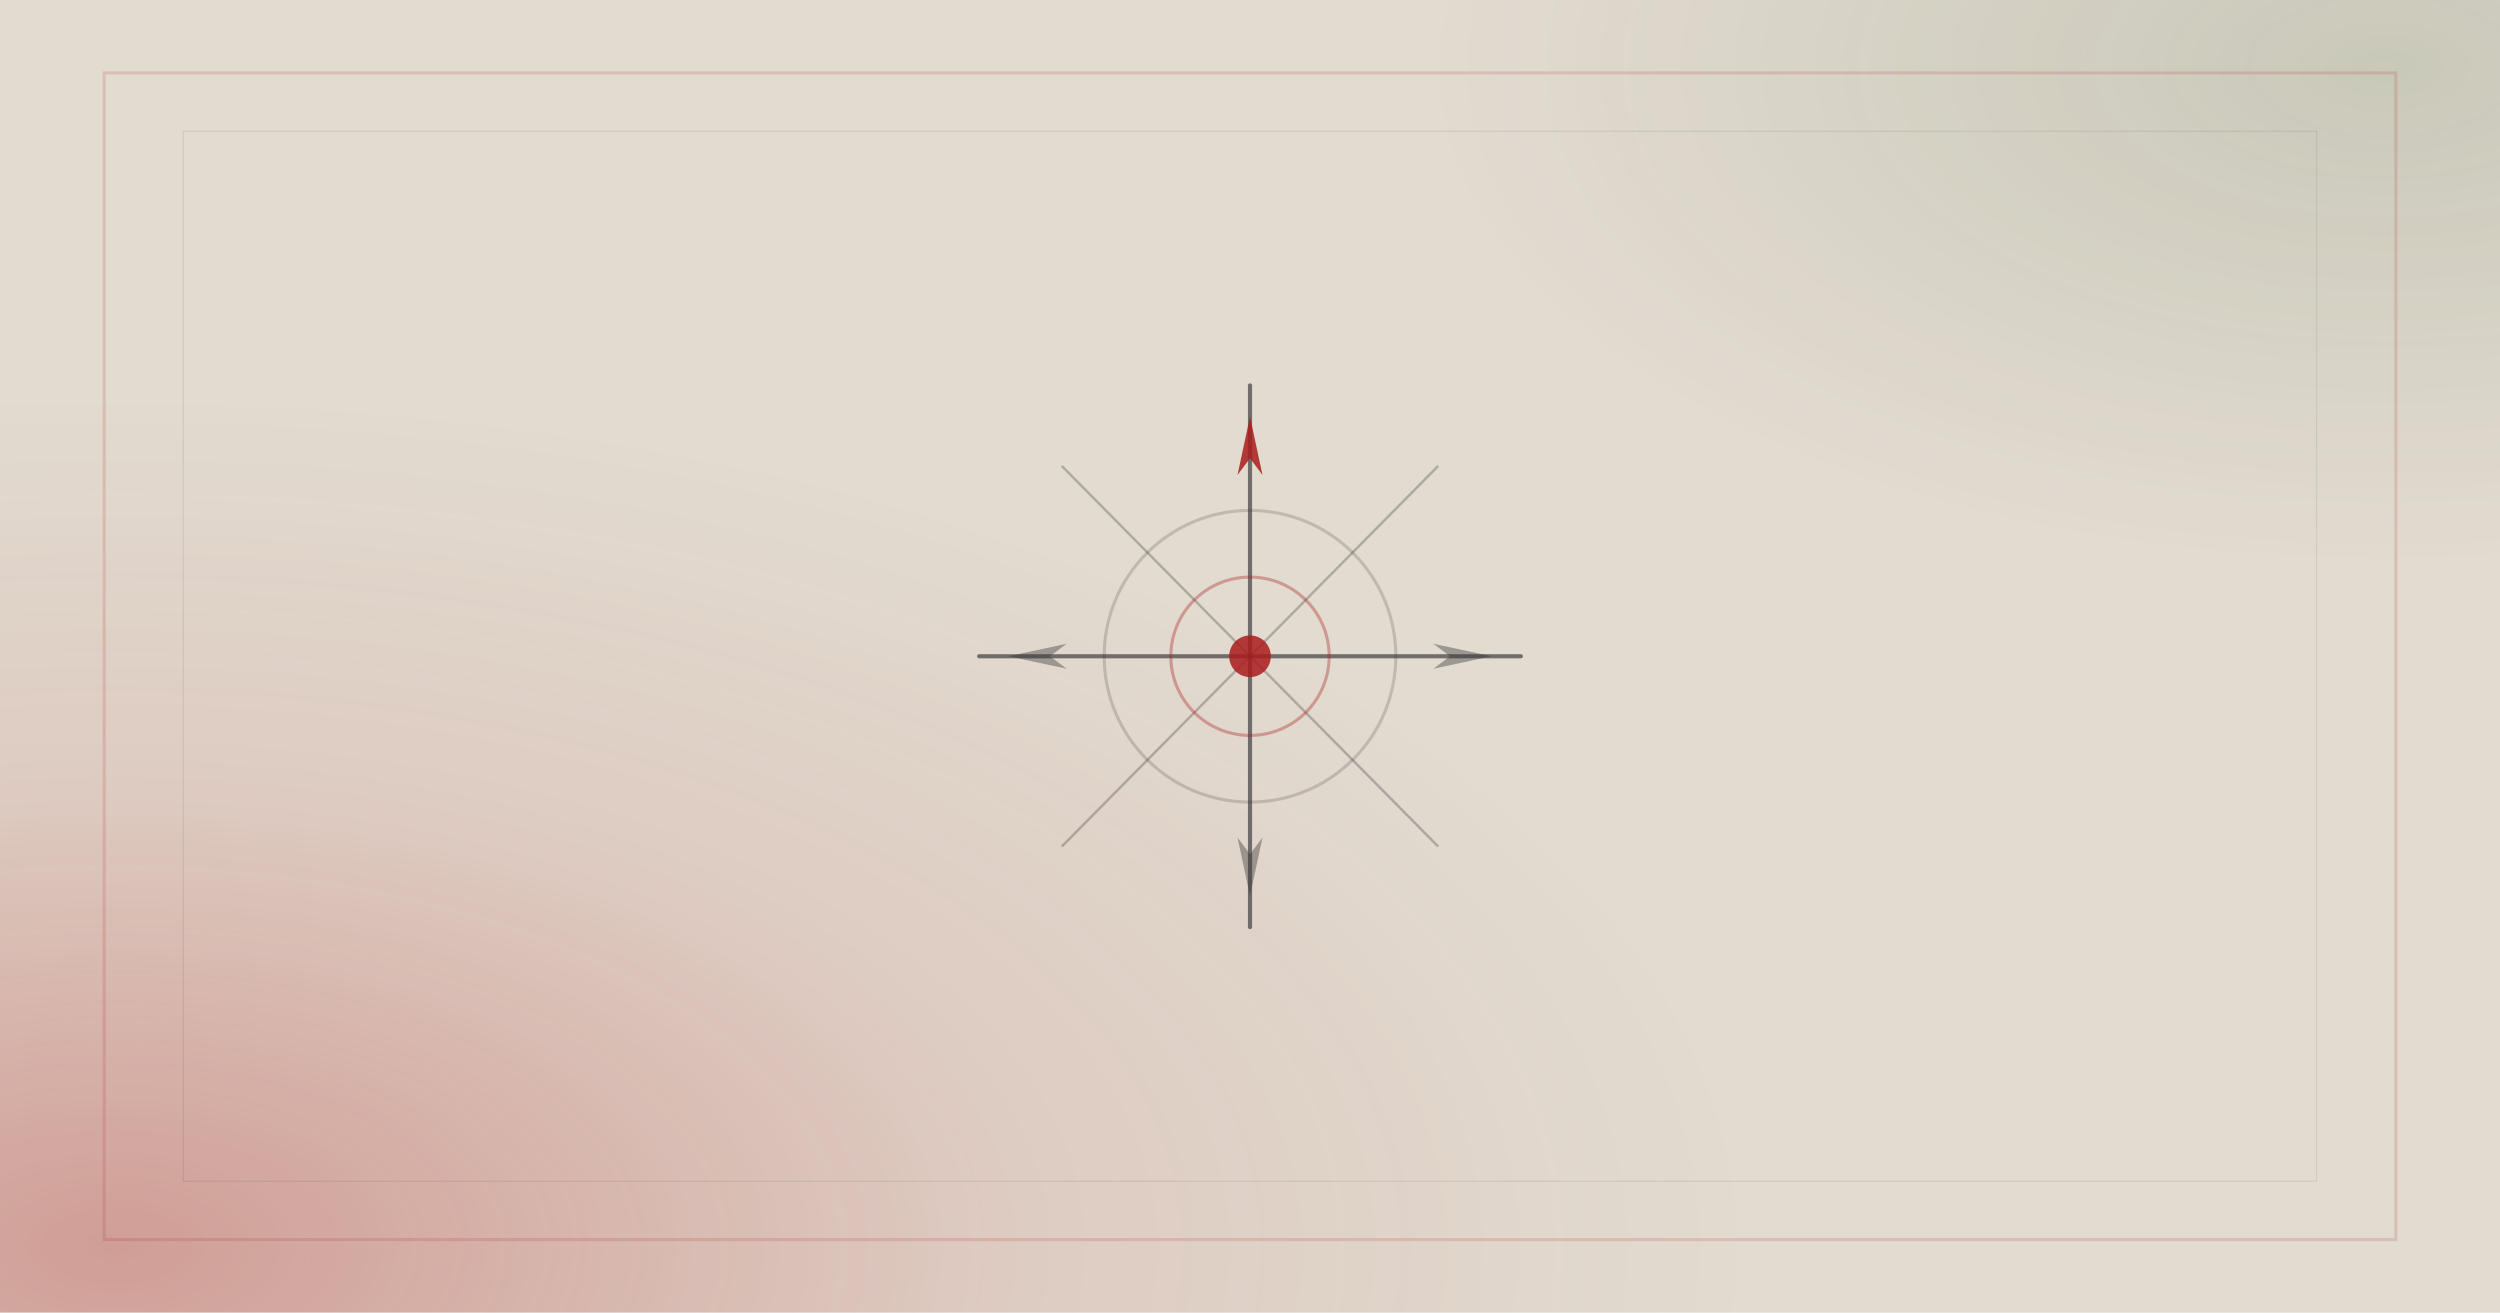
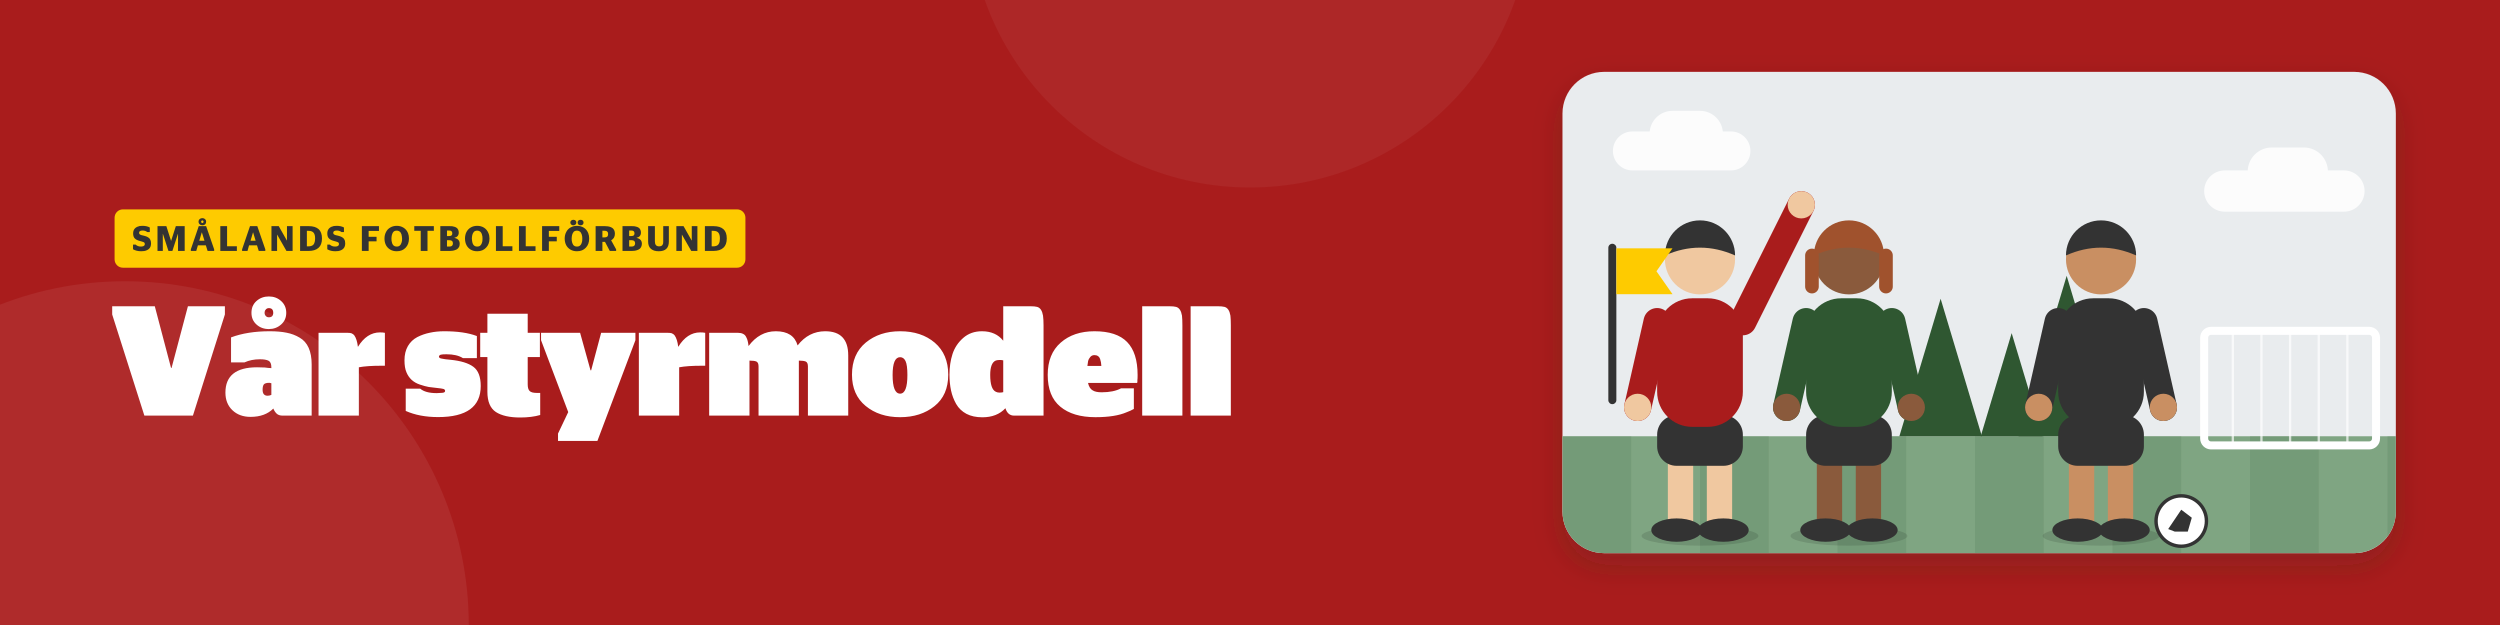
- <svg xmlns="http://www.w3.org/2000/svg" viewBox="0 0 1200 630">
+ <svg xmlns="http://www.w3.org/2000/svg" viewBox="0 0 2400 600" width="2400" height="600" role="img" aria-label="Vår styrmodell">
  <defs>
-     <radialGradient id="r1" cx="5%" cy="95%" r="65%">
-       <stop offset="0%" stop-color="#A91C1C" stop-opacity="0.32" />
-       <stop offset="55%" stop-color="#A91C1C" stop-opacity="0.08" />
-       <stop offset="100%" stop-color="#A91C1C" stop-opacity="0" />
-     </radialGradient>
-     <radialGradient id="g1" cx="95%" cy="5%" r="38%">
-       <stop offset="0%" stop-color="#2F5731" stop-opacity="0.14" />
-       <stop offset="100%" stop-color="#2F5731" stop-opacity="0" />
-     </radialGradient>
+     <filter id="sh" x="-20%" y="-20%" width="140%" height="160%">
+       <feDropShadow dx="0" dy="12" stdDeviation="14" flood-color="#1F3A22" flood-opacity="0.2" />
+     </filter>
  </defs>
-   <rect width="1200" height="630" fill="#E2DBD0" />
-   <rect width="1200" height="630" fill="url(#r1)" />
-   <rect width="1200" height="630" fill="url(#g1)" />
-   <rect x="50" y="35" width="1100" height="560" fill="none" stroke="#A91C1C" stroke-width="1.5" opacity="0.15" />
-   <rect x="88" y="63" width="1024" height="504" fill="none" stroke="#333333" stroke-width="0.6" opacity="0.10" />
-   <line x1="600" y1="185" x2="600" y2="445" stroke="#333333" stroke-width="2" opacity="0.65" stroke-linecap="round" />
-   <line x1="470" y1="315" x2="730" y2="315" stroke="#333333" stroke-width="2" opacity="0.65" stroke-linecap="round" />
-   <line x1="510" y1="224" x2="690" y2="406" stroke="#333333" stroke-width="1.2" opacity="0.3" stroke-linecap="round" />
-   <line x1="690" y1="224" x2="510" y2="406" stroke="#333333" stroke-width="1.2" opacity="0.3" stroke-linecap="round" />
-   <circle cx="600" cy="315" r="70" fill="none" stroke="#333333" stroke-width="1.5" opacity="0.2" />
-   <circle cx="600" cy="315" r="38" fill="none" stroke="#A91C1C" stroke-width="1.5" opacity="0.35" />
-   <polygon points="600,200 594,228 600,220 606,228" fill="#A91C1C" opacity="0.85" />
-   <polygon points="600,430 594,402 600,410 606,402" fill="#333333" opacity="0.4" />
-   <polygon points="716,315 688,309 696,315 688,321" fill="#333333" opacity="0.4" />
-   <polygon points="484,315 512,309 504,315 512,321" fill="#333333" opacity="0.4" />
-   <circle cx="600" cy="315" r="10" fill="#A91C1C" opacity="0.85" />
+   <rect width="2400" height="600" fill="#A91C1C" />
+   <circle cx="120" cy="600" r="330" fill="#FFFFFF" opacity=".07" />
+   <circle cx="1200" cy="-90" r="270" fill="#FFFFFF" opacity=".05" />
+   <rect x="110" y="201" width="605.6" height="56" rx="8" fill="#FECB00" />
+   <path d="M135.5 241.2Q131 241.2 127.7 239.3V234.8H130.2Q132.1 236.7 135.3 236.7Q136 236.7 136.5 236.6Q137.1 236.5 137.7 236.3Q138.3 236 138.7 235.5Q139 235 139 234.3Q139 233.6 138.7 233.1Q138.3 232.6 137.7 232.4Q137.1 232.1 136.3 231.9Q135.1 231.6 134.5 231.4Q132.8 231 131.6 230.4Q130.4 229.9 129.5 229Q128.6 228.2 128.2 226.9Q127.8 225.7 127.8 224Q127.8 222.5 128.3 221.2Q128.8 220 129.6 219.2Q130.4 218.4 131.6 217.8Q132.8 217.3 134 217Q135.3 216.8 136.7 216.8Q141 216.8 143.8 218.4V222.8H141.4Q139.5 221.3 137 221.3Q133.5 221.3 133.5 223.5Q133.5 224.4 134.1 224.9Q134.7 225.4 135.7 225.7Q136.4 225.9 137.4 226.1Q138.5 226.4 139.3 226.6Q140.1 226.9 141 227.2Q141.8 227.6 142.4 228Q143 228.4 143.5 228.9Q144 229.5 144.3 230.2Q144.6 230.8 144.8 231.7Q145 232.6 145 233.7Q145 235.4 144.5 236.7Q144 238 143.1 238.8Q142.2 239.7 141 240.2Q139.7 240.8 138.4 241Q137.1 241.2 135.5 241.2ZM151.2 240.9V217.1H159.7L164.2 231.2H164.3L168.8 217.1H177.3V240.9H170.9V224.5H170.8L165.5 240.9H161.7L156.4 224.5H156.3V240.9ZM183.2 240.9V239.4L190.8 217.1H197.9L205.6 239.4V240.9H199.3L197.6 235.5H190L188.4 240.9ZM193.7 223.1 191.3 231.1H196.3L193.8 223.1ZM194.3 216.3Q192.7 216.3 191.7 215.3Q190.6 214.4 190.6 212.8Q190.6 211.3 191.7 210.3Q192.7 209.4 194.3 209.4Q195.8 209.4 196.9 210.4Q197.9 211.3 197.9 212.8Q197.9 214.4 196.9 215.4Q195.8 216.3 194.3 216.3ZM193.4 213.7Q193.7 214.1 194.3 214.1Q194.8 214.1 195.1 213.7Q195.4 213.4 195.4 212.8Q195.4 212.3 195.1 212Q194.8 211.6 194.3 211.6Q193.7 211.6 193.4 212Q193.1 212.3 193.1 212.8Q193.1 213.4 193.4 213.7ZM227.4 240.9H211.5V217.1H218V236.4H227.4ZM232.4 240.9V239.4L240 217.1H247L254.7 239.4V240.9H248.4L246.7 235.5H239.1L237.6 240.9ZM242.9 223.1 240.5 231.1H245.4L243 223.1ZM260.6 240.9V217.1H267.6L275.4 230.9H275.5V217.1H280.9V240.9H275L266.1 225.3H266V240.9ZM288.1 240.9V217.1H296.5Q302.6 217.1 305.9 220Q309.1 222.9 309.1 228.9Q309.1 235 305.8 237.9Q302.5 240.9 296.3 240.9ZM294.6 236.5H296.2Q297.7 236.5 298.8 236.1Q299.9 235.8 300.6 235.1Q301.3 234.5 301.7 233.5Q302.1 232.5 302.3 231.5Q302.5 230.4 302.5 229Q302.5 227.2 302.2 225.9Q301.9 224.5 301.2 223.6Q300.5 222.6 299.2 222.1Q298 221.6 296.2 221.6H294.6ZM321.9 241.2Q317.4 241.2 314.2 239.3V234.8H316.6Q318.5 236.7 321.7 236.7Q322.4 236.7 323 236.6Q323.5 236.5 324.1 236.3Q324.7 236 325.1 235.5Q325.4 235 325.4 234.3Q325.4 233.6 325.1 233.1Q324.7 232.6 324.1 232.4Q323.5 232.1 322.7 231.9Q321.5 231.6 320.9 231.4Q319.2 231 318 230.4Q316.8 229.9 315.9 229Q315 228.2 314.6 226.9Q314.2 225.7 314.2 224Q314.2 222.5 314.7 221.2Q315.2 220 316 219.2Q316.8 218.4 318 217.8Q319.2 217.3 320.4 217Q321.7 216.8 323.1 216.8Q327.4 216.8 330.2 218.4V222.8H327.9Q325.9 221.3 323.4 221.3Q319.9 221.3 319.9 223.5Q319.9 224.4 320.5 224.9Q321.1 225.4 322.1 225.7Q322.8 225.9 323.8 226.1Q324.9 226.4 325.7 226.6Q326.5 226.9 327.4 227.2Q328.2 227.6 328.8 228Q329.4 228.4 329.9 228.9Q330.4 229.5 330.7 230.2Q331.1 230.8 331.2 231.7Q331.4 232.6 331.4 233.7Q331.4 235.4 330.9 236.7Q330.4 238 329.5 238.8Q328.6 239.7 327.4 240.2Q326.1 240.8 324.8 241Q323.5 241.2 321.9 241.2ZM353.9 240.9H347.4V217.1H363.8V221.7H353.9V227.3H361.5V231.7H353.9ZM380.9 241.2Q377.3 241.2 374.6 239.6Q371.9 238 370.5 235.3Q369.1 232.5 369.1 229Q369.1 225.5 370.6 222.7Q372 219.9 374.7 218.4Q377.4 216.8 380.9 216.8Q384.6 216.8 387.4 218.6Q390.3 220.4 391.7 223.8Q392.6 226.1 392.6 229Q392.6 234.5 389.4 237.8Q386.2 241.2 380.9 241.2ZM380.9 236.7Q382.1 236.7 383 236.3Q383.9 235.8 384.5 235Q385 234.3 385.4 233.2Q385.7 232.2 385.9 231.2Q386 230.2 386 229.1Q386 228 385.8 227Q385.7 226 385.4 224.9Q385 223.9 384.5 223.1Q383.9 222.3 383 221.9Q382.1 221.4 380.9 221.4Q379.9 221.4 379 221.7Q378.2 222 377.7 222.6Q377.1 223.2 376.8 224Q376.4 224.7 376.2 225.6Q376 226.5 375.9 227.4Q375.8 228.2 375.8 229.1Q375.8 230.2 375.9 231.2Q376 232.2 376.4 233.3Q376.7 234.3 377.3 235.1Q377.8 235.8 378.8 236.3Q379.7 236.7 380.9 236.7ZM410.4 240.9H403.9V221.6H397.7V217.1H416.5V221.6H410.4ZM422.7 240.9V217.1H431.6Q433 217.1 434.2 217.2Q435.4 217.4 436.6 217.8Q437.8 218.2 438.6 218.9Q439.4 219.5 439.9 220.7Q440.4 221.8 440.4 223.3Q440.4 227.3 436.2 228.3V228.4Q441.3 229.4 441.3 234Q441.3 235.6 440.8 236.8Q440.2 238 439.3 238.8Q438.4 239.6 437.1 240Q435.8 240.5 434.5 240.7Q433.2 240.9 431.8 240.9ZM429.1 236.7H431.5Q434.8 236.7 434.8 233.6Q434.8 230.6 431.5 230.6H429.1ZM429.1 226.6H431.3Q432.8 226.6 433.5 226Q434.2 225.4 434.2 224Q434.2 221.3 431.3 221.3H429.1ZM458.1 241.2Q454.5 241.2 451.8 239.6Q449.2 238 447.8 235.3Q446.4 232.5 446.4 229Q446.4 225.5 447.8 222.7Q449.3 219.9 451.9 218.4Q454.6 216.8 458.1 216.8Q461.9 216.8 464.7 218.6Q467.5 220.4 468.9 223.8Q469.9 226.1 469.9 229Q469.9 234.5 466.6 237.8Q463.4 241.2 458.1 241.2ZM458.1 236.7Q459.3 236.7 460.3 236.3Q461.2 235.8 461.7 235Q462.3 234.3 462.6 233.2Q463 232.2 463.1 231.2Q463.2 230.2 463.2 229.1Q463.2 228 463.1 227Q463 226 462.6 224.9Q462.3 223.9 461.7 223.1Q461.2 222.3 460.2 221.9Q459.3 221.4 458.1 221.4Q457.1 221.4 456.3 221.7Q455.5 222 454.9 222.6Q454.4 223.2 454 224Q453.6 224.7 453.4 225.6Q453.2 226.5 453.1 227.4Q453 228.2 453 229.1Q453 230.2 453.2 231.2Q453.3 232.2 453.6 233.3Q454 234.3 454.5 235.1Q455.1 235.8 456 236.3Q456.9 236.7 458.1 236.7ZM491.9 240.9H476.1V217.1H482.6V236.4H491.9ZM514.1 240.9H498.2V217.1H504.7V236.4H514.1ZM526.9 240.9H520.4V217.1H536.9V221.7H526.9V227.3H534.5V231.7H526.9ZM553.9 241.2Q550.3 241.2 547.6 239.6Q544.9 238 543.5 235.3Q542.1 232.5 542.1 229Q542.1 225.5 543.6 222.7Q545 219.9 547.7 218.4Q550.4 216.8 553.9 216.8Q557.6 216.8 560.5 218.6Q563.3 220.4 564.7 223.8Q565.6 226.1 565.6 229Q565.6 234.5 562.4 237.8Q559.2 241.2 553.9 241.2ZM553.9 236.7Q555.1 236.7 556 236.3Q557 235.8 557.5 235Q558.1 234.3 558.4 233.2Q558.8 232.2 558.9 231.2Q559 230.2 559 229.1Q559 228 558.9 227Q558.7 226 558.4 224.9Q558 223.9 557.5 223.1Q556.9 222.3 556 221.9Q555.1 221.4 553.9 221.4Q552.9 221.4 552.1 221.7Q551.2 222 550.7 222.6Q550.2 223.2 549.8 224Q549.4 224.7 549.2 225.6Q549 226.5 548.9 227.4Q548.8 228.2 548.8 229.1Q548.8 230.2 548.9 231.2Q549 232.2 549.4 233.3Q549.8 234.3 550.3 235.1Q550.8 235.8 551.8 236.3Q552.7 236.7 553.9 236.7ZM550.4 216.3Q549.2 216.3 548.4 215.6Q547.5 214.8 547.5 213.6Q547.5 212.4 548.4 211.7Q549.2 211 550.4 211Q551.6 211 552.5 211.7Q553.3 212.4 553.3 213.6Q553.3 214.8 552.4 215.6Q551.6 216.3 550.4 216.3ZM554.5 213.6Q554.5 212.4 555.3 211.7Q556.1 211 557.3 211Q558.6 211 559.4 211.7Q560.2 212.5 560.2 213.6Q560.2 214.9 559.4 215.6Q558.6 216.3 557.3 216.3Q556.1 216.3 555.3 215.6Q554.5 214.8 554.5 213.6ZM585.4 240.9 580.8 232.2H578.3V240.9H571.8V217.1H580.7Q582.3 217.1 583.6 217.3Q585 217.5 586.2 218Q587.5 218.5 588.4 219.3Q589.2 220.1 589.8 221.4Q590.3 222.7 590.3 224.4Q590.3 228.7 586.7 230.7L591.5 239.4V240.9ZM578.3 221.5V227.9H580.3Q582.1 227.9 582.9 227.2Q583.8 226.4 583.8 224.7Q583.8 223 582.9 222.3Q582.1 221.5 580.3 221.5ZM597.6 240.9V217.1H606.5Q607.9 217.1 609.1 217.2Q610.3 217.4 611.5 217.8Q612.7 218.2 613.5 218.9Q614.3 219.5 614.8 220.7Q615.3 221.8 615.3 223.3Q615.3 227.3 611.1 228.3V228.4Q616.2 229.4 616.2 234Q616.2 235.6 615.6 236.8Q615.1 238 614.2 238.8Q613.2 239.6 612 240Q610.7 240.5 609.4 240.7Q608.1 240.9 606.7 240.9ZM604 236.7H606.4Q609.7 236.7 609.7 233.6Q609.7 230.6 606.4 230.6H604ZM604 226.6H606.2Q607.7 226.6 608.4 226Q609.1 225.4 609.1 224Q609.1 221.3 606.2 221.3H604ZM632.8 236.5Q634 236.5 634.8 236.1Q635.6 235.8 636 235.1Q636.4 234.5 636.6 233.7Q636.7 232.9 636.7 231.8V217.1H642.1V231.9Q642.1 241.2 632.4 241.2Q627.6 241.2 624.9 238.9Q622.2 236.6 622.2 231.9V217.1H628.7V231.8Q628.7 234.2 629.7 235.3Q630.6 236.5 632.8 236.5ZM649.3 240.9V217.1H656.2L664 230.9H664.1V217.1H669.5V240.9H663.6L654.7 225.3H654.6V240.9ZM676.7 240.9V217.1H685.1Q691.2 217.1 694.5 220Q697.7 222.9 697.7 228.9Q697.7 235 694.4 237.9Q691.1 240.9 684.9 240.9ZM683.2 236.5H684.8Q686.3 236.5 687.4 236.1Q688.5 235.8 689.2 235.1Q689.9 234.5 690.3 233.5Q690.8 232.5 690.9 231.5Q691.1 230.4 691.1 229Q691.1 227.2 690.8 225.9Q690.5 224.5 689.8 223.6Q689.1 222.6 687.9 222.1Q686.6 221.6 684.8 221.6H683.2Z" fill="#333333" />
+   <path d="M138.6 399 107.7 301.9V294H148.6L164.2 353.2H164.7L180.4 294H215.9V301.9L185.2 399ZM299.2 399H271.4Q267.6 399 265.6 397.1Q263.6 395.2 262.4 392.2Q254.5 400.2 240.5 400.2Q229.8 400.2 223.1 393.8Q216.4 387.4 216.4 376.9Q216.4 352.6 246.8 352.6Q251.9 352.6 254.2 352.8Q255.4 352.9 257.5 353.2Q259.6 353.4 260.5 353.4V352.6Q260.5 347.7 257.8 346.3Q255.1 344.9 249.5 344.9Q241.3 344.9 234.7 347.9H221.8V323.9Q237.5 318 258.9 318Q268.3 318 275.1 319.4Q281.9 320.7 287.6 324.1Q293.4 327.4 296.3 333.9Q299.2 340.4 299.2 349.9ZM256.9 379.9Q258.7 379.9 260.5 379.1V367.9Q259.3 367.6 258.6 367.5Q254.8 367.5 253.4 368.9Q252.1 370.4 252.1 374.2Q252.1 379.9 256.9 379.9ZM258.1 315.9Q251 315.9 246.2 311.5Q241.4 307.2 241.4 300.3Q241.4 293.2 246.3 288.9Q251.2 284.6 258.1 284.6Q265.1 284.6 269.9 289Q274.8 293.4 274.8 300.3Q274.8 307.2 269.9 311.5Q265 315.9 258.1 315.9ZM258.1 304.6Q262.3 304.6 262.3 300.3Q262.3 295.8 258.1 295.8Q256.3 295.8 255.2 297.1Q254 298.4 254 300.3Q254 302.1 255.2 303.4Q256.3 304.6 258.1 304.6ZM369.5 351.1H366.5Q352.4 351.1 344.5 352.6V399H305.8V319.5H333.6Q335.8 319.5 337.3 319.9Q339.2 320.7 340.1 321.9Q342.7 325.5 343.6 333Q352.1 319.1 364.8 319.1Q367.6 319.1 369.5 319.5ZM420.6 400.4Q402.7 400.4 389.5 394.5V373.1H403.4Q408.4 377.4 419.3 377.4Q421.4 377.4 424.8 377.1Q427.3 376.8 427.3 375.3Q427.3 373.5 424.8 373.2L423.2 372.9Q421.8 372.8 420.7 372.6Q415.4 372.1 411.6 371.5Q407.8 370.8 403.1 369.2Q398.3 367.6 395.1 364.6Q391.9 361.6 390.2 357.4Q388.3 353.1 388.3 345.9Q388.3 337.9 391.6 332.2Q394.9 326.6 400.6 323.6Q406.3 320.7 412.7 319.4Q419.1 318 426.4 318Q445.8 318 457.8 322.6V343.8H444.4Q438.6 340.1 428.6 340.1Q424.6 340.1 423.1 340.5Q421.4 341.2 421.4 342.3Q421.4 343.8 423.7 344.2Q426.7 344.9 432.6 345.4Q447.4 346.9 454.4 352.1Q461.5 357.3 461.5 370.6Q461.5 400.4 420.6 400.4ZM461 342.8V319.5H467.9V301.2H506.6V319.5H518.3V342.8H506.6V369Q506.6 373.5 508.4 375.3Q510.2 377.2 515.3 377.2H518.6V398.4Q510.4 400.8 499.4 400.8Q484.1 400.8 476 395.5Q467.9 390.1 467.9 376.2V342.8ZM535.7 423.3V416.2L545.5 395.6L519.4 326.6V319.5H556.9L566.9 355.5H567.5L577.1 319.5H610V326.6L573.5 423.3ZM677 351.1H674Q659.9 351.1 652 352.6V399H613.3V319.5H641Q643.3 319.5 644.8 319.9Q646.7 320.7 647.6 321.9Q650.2 325.5 651.1 333Q659.6 319.1 672.2 319.1Q675.1 319.1 677 319.5ZM719.5 399H680.8V319.5H708.5Q711.4 319.5 713.3 320.5Q715.3 321.4 716.3 323.5Q717.4 325.5 717.8 327.4Q718.3 329.2 718.6 332.2Q729.2 318 744.8 318Q761.8 318 765.7 331.6Q776.3 318 792.2 318Q814.3 318 814.3 341.2V399H775.6V351.8Q775.6 348.1 773.6 347.1Q771.5 346.2 767.2 346.2H766.9V399H728.2V351.8Q728.2 348.1 726.2 347.1Q724.3 346.2 719.8 346.2H719.5ZM864.1 400.5Q844.1 400.5 831 389.7Q817.9 378.9 817.9 359.7Q817.9 339.9 831.1 328.9Q844.3 318 864.1 318Q884.5 318 897.4 329Q910.3 340.1 910.3 359.7Q910.3 379.4 897.1 389.9Q883.9 400.5 864.1 400.5ZM864.1 377.9Q871.1 377.9 871.1 360Q871.1 350.4 869.3 346.6Q867.5 342.9 864.1 342.9Q856.9 342.9 856.9 360Q856.9 377.9 864.1 377.9ZM1001.8 399H973.6Q967.4 399 965.2 391.9Q957.1 400.6 943.1 400.6Q934.1 400.6 927.8 397.3Q921.4 393.9 917.9 387.8Q914.5 381.8 913 374.9Q911.5 367.9 911.5 359.6Q911.5 348.9 914.4 339.9Q917.3 330.9 924.7 324.4Q932 318 942.7 318Q955.9 318 963.1 327.1V294H989Q993.4 294 995.6 294.6Q1000.1 295.8 1001.3 303Q1001.8 306.6 1001.8 312.4ZM959.5 376.9Q961.4 376.9 963.1 376.5V345.9Q962.8 345.9 962.1 345.8Q961.4 345.8 961.1 345.6H959.5Q957.5 345.6 956 346.1Q950.6 348.3 950.6 359.9Q950.6 373.6 956 376.1Q957.5 376.9 959.5 376.9ZM1091.6 367.6H1044.5Q1045.7 372.9 1048.9 374.7Q1051.7 376.6 1057.6 376.6Q1069 376.6 1076.2 372.8H1088.5V392.6Q1085.3 394.4 1081.7 395.7Q1070.8 400.5 1051.6 400.5Q1030 400.5 1017.9 390.4Q1005.8 380.4 1005.8 359.9Q1005.8 339.8 1018.3 328.9Q1030.7 318 1050.7 318Q1072 318 1082 328.3Q1092.1 338.6 1092.1 360Q1092.1 363.8 1091.9 364.9Q1091.9 365.4 1091.9 366.4Q1091.8 367.4 1091.6 367.6ZM1050.7 340.9Q1048.1 340.9 1046.6 342.8Q1045 344.7 1044.6 346.5Q1044.2 348.3 1043.9 351.3H1057.3Q1057.1 349.1 1056.9 347.7Q1056.7 346.4 1056.1 344.6Q1055.5 342.8 1054.1 341.9Q1052.8 340.9 1050.7 340.9ZM1135.1 399H1096.5V294H1122.4Q1126.8 294 1129 294.6Q1133.5 295.8 1134.7 303Q1135.1 306.6 1135.1 312.4ZM1181.6 399H1143V294H1168.9Q1173.2 294 1175.5 294.6Q1180 295.8 1181.2 303Q1181.6 306.6 1181.6 312.4Z" fill="#FFFFFF" />
+   <rect x="1500" y="69" width="800" height="462" rx="40" fill="#E9ECEE" filter="url(#sh)" />
+   <clipPath id="pc">
+     <rect x="1500" y="69" width="800" height="462" rx="40" />
+   </clipPath>
+   <g clip-path="url(#pc)">
+     <g transform="translate(1500,69) scale(1.1)">
+       <g fill="#FFFFFF" opacity=".85">
+         <rect x="44" y="52" width="120" height="34" rx="17" />
+         <rect x="76" y="34" width="64" height="40" rx="20" />
+         <rect x="560" y="86" width="140" height="36" rx="18" />
+         <rect x="598" y="66" width="70" height="42" rx="21" />
+       </g>
+       <rect x="0" y="318" width="760" height="122" fill="#7FA582" />
+       <rect x="0" y="318" width="60" height="122" fill="#5C8260" opacity=".3" />
+       <rect x="120" y="318" width="60" height="122" fill="#5C8260" opacity=".3" />
+       <rect x="240" y="318" width="60" height="122" fill="#5C8260" opacity=".3" />
+       <rect x="360" y="318" width="60" height="122" fill="#5C8260" opacity=".3" />
+       <rect x="480" y="318" width="60" height="122" fill="#5C8260" opacity=".3" />
+       <rect x="600" y="318" width="60" height="122" fill="#5C8260" opacity=".3" />
+       <rect x="720" y="318" width="60" height="122" fill="#5C8260" opacity=".3" />
+       <path d="M330,198 l36.0,120 h-72.0 z" fill="#2F5731" />
+       <path d="M392,228 l27.0,90 h-54.0 z" fill="#2F5731" />
+       <path d="M440,178 l42.0,140 h-84.0 z" fill="#2F5731" />
+       <g fill="none" stroke="#FFF" stroke-width="7">
+         <rect x="560" y="226" width="150" height="100" rx="6" />
+       </g>
+       <g stroke="#FFFFFF" stroke-width="2" opacity=".7">
+         <path d="M585,226 V326" />
+         <path d="M610,226 V326" />
+         <path d="M635,226 V326" />
+         <path d="M660,226 V326" />
+         <path d="M685,226 V326" />
+       </g>
+       <g transform="translate(120,405) scale(1.7)">
+         <ellipse cx="0" cy="0" rx="30" ry="5" fill="#000" opacity=".12" />
+         <path d="M-10,-44 V-6 M10,-44 V-6" stroke="#F0C8A0" stroke-width="13" stroke-linecap="round" fill="none" />
+         <ellipse cx="-12" cy="-3" rx="13" ry="6" fill="#333333" />
+         <ellipse cx="12" cy="-3" rx="13" ry="6" fill="#333333" />
+         <rect x="-22" y="-62" width="44" height="26" rx="10" fill="#333333" />
+         <rect x="-22" y="-122" width="44" height="66" rx="18" fill="#A91C1C" />
+         <path d="M-22,-110 L-32,-66" stroke="#A91C1C" stroke-width="14" stroke-linecap="round" fill="none" />
+         <circle cx="-32" cy="-66" r="7" fill="#F0C8A0" />
+         <path d="M22,-110 L52,-170" stroke="#A91C1C" stroke-width="14" stroke-linecap="round" fill="none" />
+         <circle cx="52" cy="-170" r="7" fill="#F0C8A0" />
+         <circle cx="0" cy="-142" r="18" fill="#F0C8A0" />
+         <path d="M-18,-144 A18,18 0 0 1 18,-144 Q0,-152 -18,-144 Z" fill="#333333" />
+       </g>
+       <g transform="translate(250,405) scale(1.7)">
+         <ellipse cx="0" cy="0" rx="30" ry="5" fill="#000" opacity=".12" />
+         <path d="M-10,-44 V-6 M10,-44 V-6" stroke="#8A5A3C" stroke-width="13" stroke-linecap="round" fill="none" />
+         <ellipse cx="-12" cy="-3" rx="13" ry="6" fill="#333333" />
+         <ellipse cx="12" cy="-3" rx="13" ry="6" fill="#333333" />
+         <rect x="-22" y="-62" width="44" height="26" rx="10" fill="#333333" />
+         <rect x="-22" y="-122" width="44" height="66" rx="18" fill="#2F5731" />
+         <path d="M-22,-110 L-32,-66" stroke="#2F5731" stroke-width="14" stroke-linecap="round" fill="none" />
+         <circle cx="-32" cy="-66" r="7" fill="#8A5A3C" />
+         <path d="M22,-110 L32,-66" stroke="#2F5731" stroke-width="14" stroke-linecap="round" fill="none" />
+         <circle cx="32" cy="-66" r="7" fill="#8A5A3C" />
+         <circle cx="0" cy="-142" r="18" fill="#8A5A3C" />
+         <path d="M-18,-144 A18,18 0 0 1 18,-144 Q0,-152 -18,-144 Z" fill="#A0522D" />
+         <path d="M-19,-144 V-128 M19,-144 V-128" stroke="#A0522D" stroke-width="7" stroke-linecap="round" />
+       </g>
+       <g transform="translate(470,405) scale(1.7)">
+         <ellipse cx="0" cy="0" rx="30" ry="5" fill="#000" opacity=".12" />
+         <path d="M-10,-44 V-6 M10,-44 V-6" stroke="#C98F62" stroke-width="13" stroke-linecap="round" fill="none" />
+         <ellipse cx="-12" cy="-3" rx="13" ry="6" fill="#333333" />
+         <ellipse cx="12" cy="-3" rx="13" ry="6" fill="#333333" />
+         <rect x="-22" y="-62" width="44" height="26" rx="10" fill="#333333" />
+         <rect x="-22" y="-122" width="44" height="66" rx="18" fill="#333333" />
+         <path d="M-22,-110 L-32,-66" stroke="#333333" stroke-width="14" stroke-linecap="round" fill="none" />
+         <circle cx="-32" cy="-66" r="7" fill="#C98F62" />
+         <path d="M22,-110 L32,-66" stroke="#333333" stroke-width="14" stroke-linecap="round" fill="none" />
+         <circle cx="32" cy="-66" r="7" fill="#C98F62" />
+         <circle cx="0" cy="-142" r="18" fill="#C98F62" />
+         <path d="M-18,-144 A18,18 0 0 1 18,-144 Q0,-152 -18,-144 Z" fill="#333333" />
+       </g>
+       <circle cx="540" cy="392" r="22" fill="#FFF" stroke="#333333" stroke-width="3" />
+       <path d="M540,382.1 l9.2,7 l-3.5,12.1 l-11.4,0 l-5.7,-2.2 z" fill="#333333" />
+       <rect x="40" y="150" width="7" height="140" rx="3.5" fill="#333333" />
+       <path d="M47,154 H96 L82,174 L96,194 H47 Z" fill="#FECB00" />
+     </g>
+   </g>
</svg>
